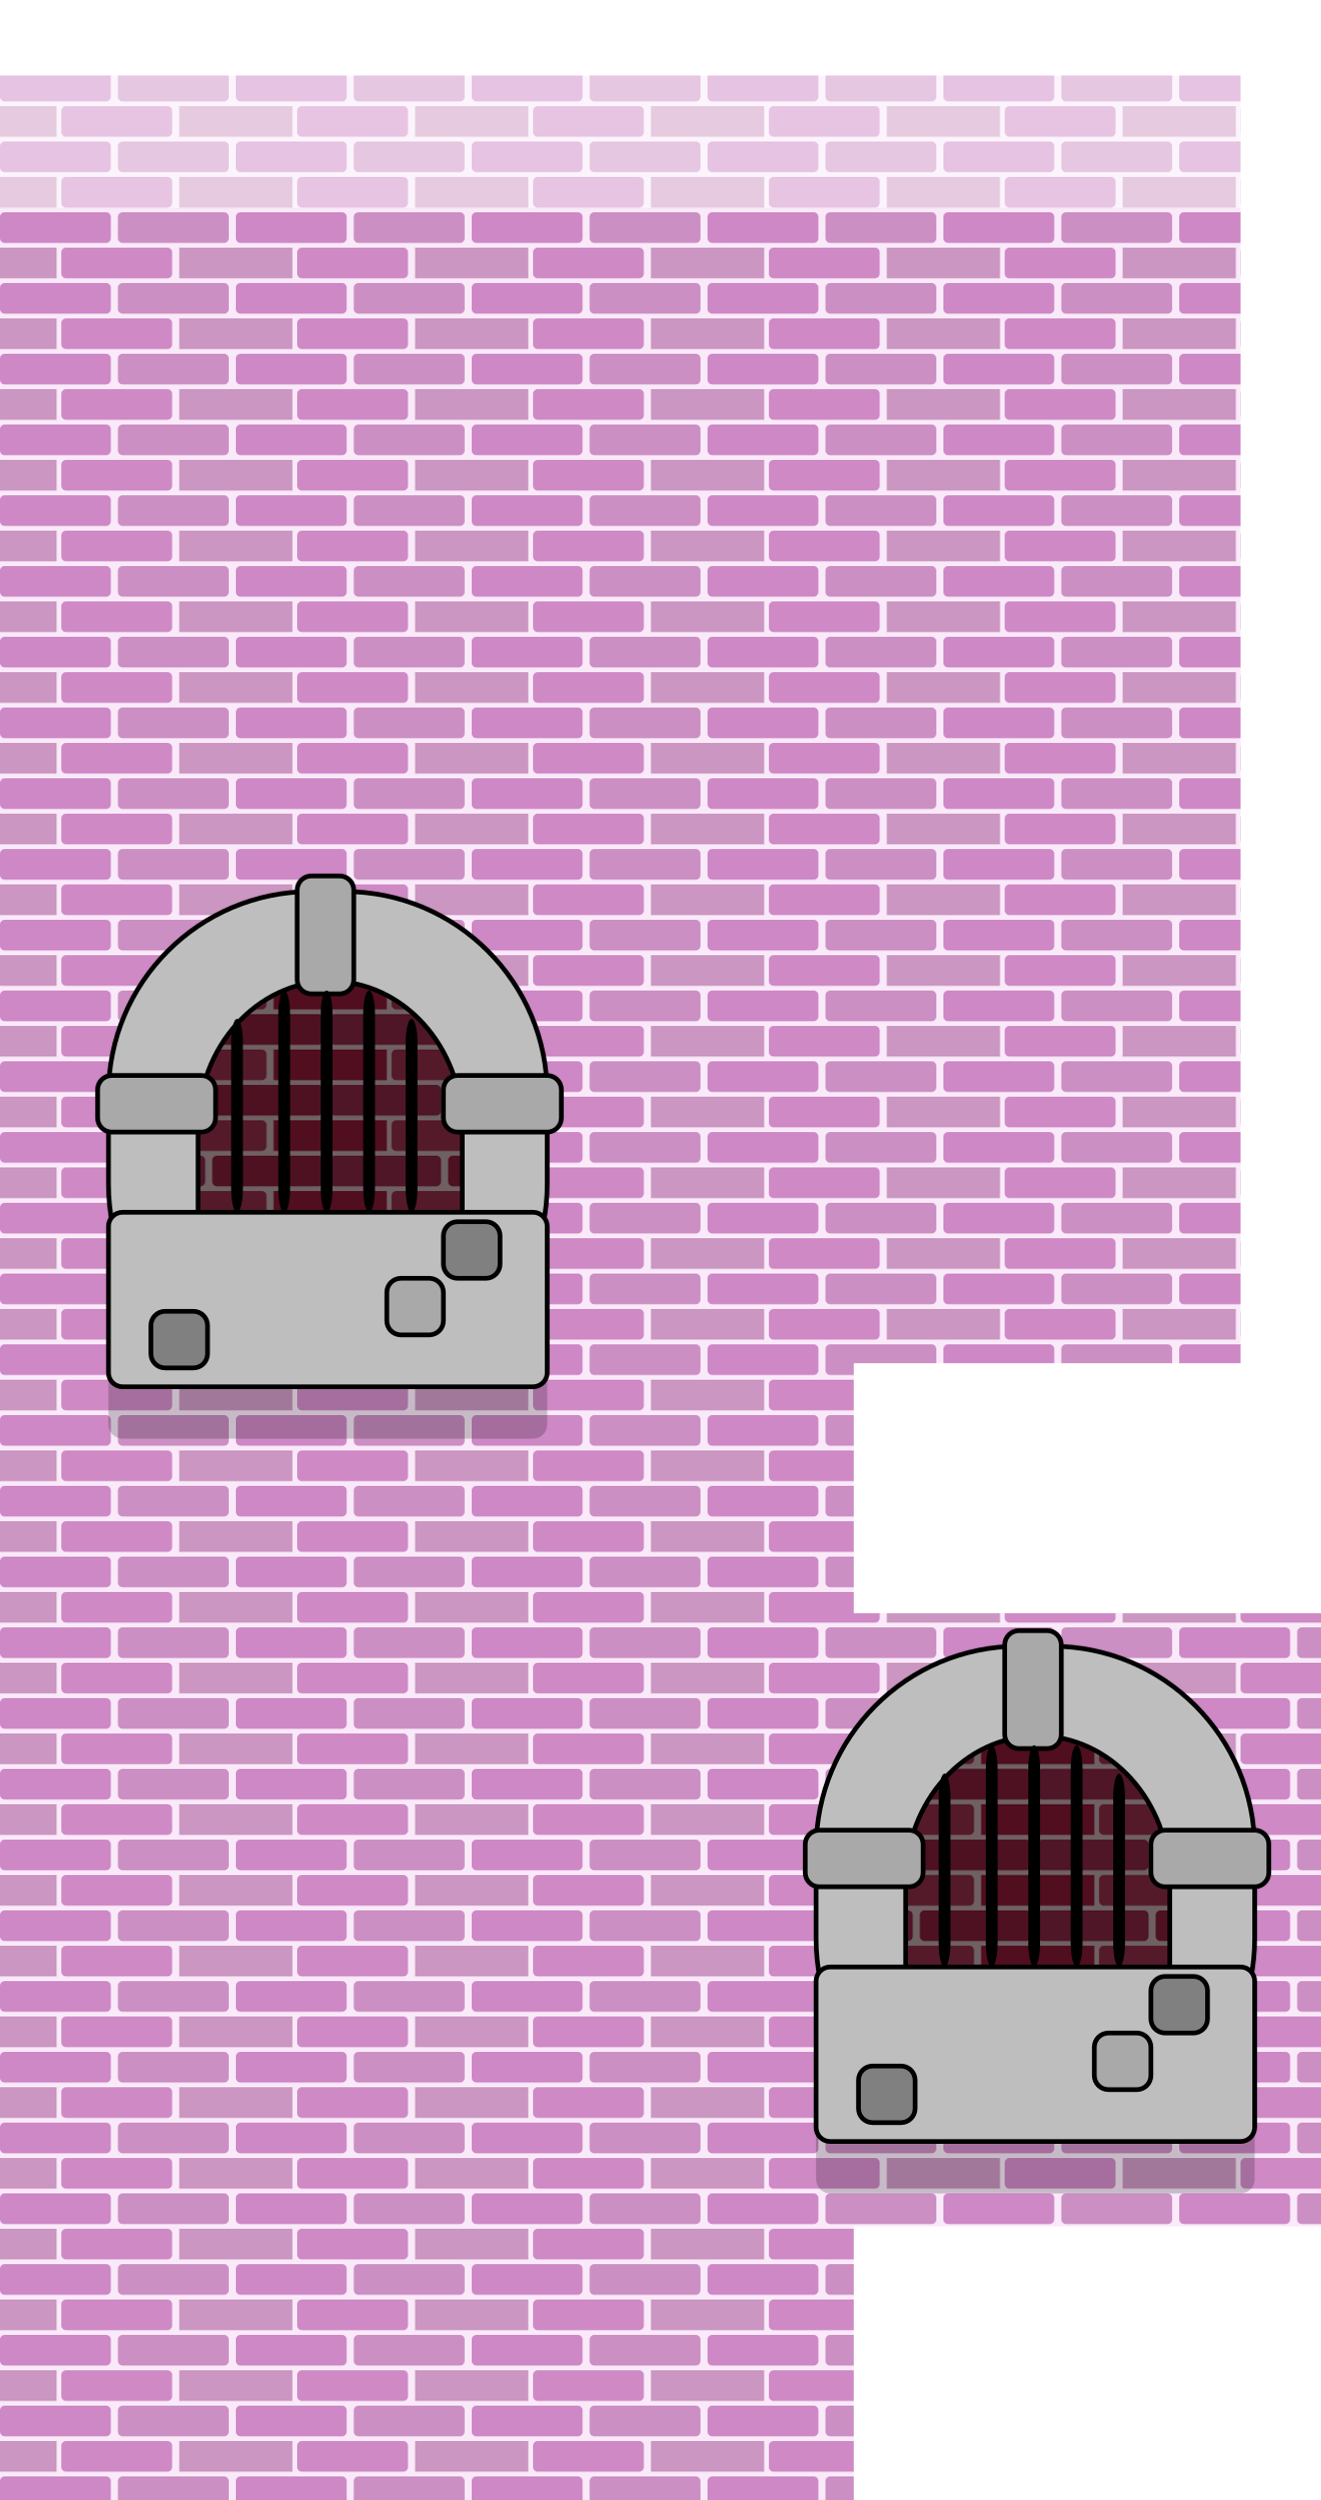
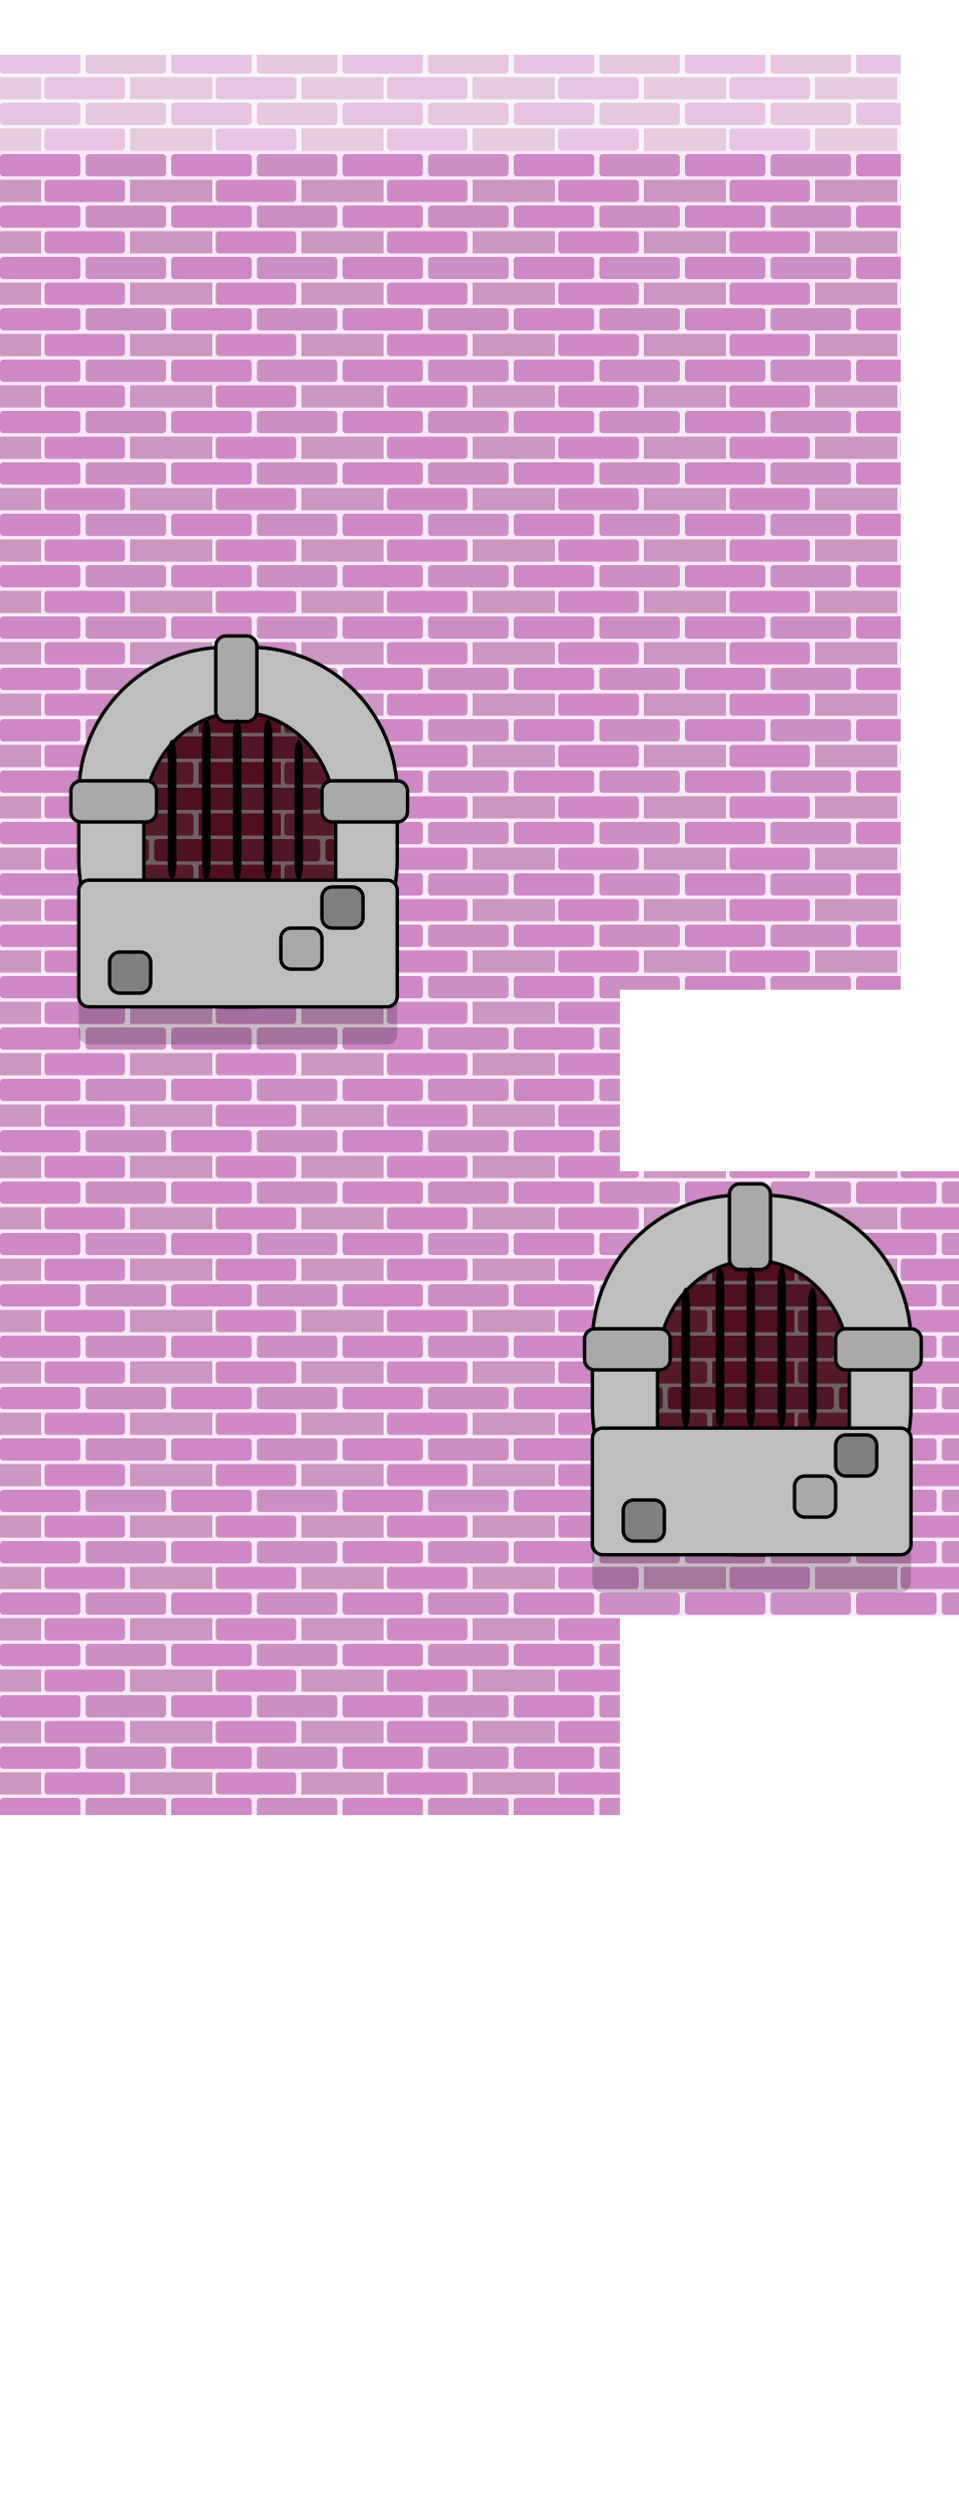
- <svg xmlns="http://www.w3.org/2000/svg" width="280" height="530">
+ <svg xmlns="http://www.w3.org/2000/svg" width="280" height="730">
  <defs>
    <pattern id="redBricks" patternUnits="userSpaceOnUse" x="0" y="0" width="50" height="15">
      <rect width="50" height="15" x="0" y="0" fill="#dcc0c7" />
      <rect width="23.5" height="6.5" x="0" y="0" rx="1" fill="#9d2c4e" />
      <rect width="23.5" height="6.5" x="25" y="0" rx="1" fill="#9c2343" />
      <rect width="12" height="6.5" x="0" y="7.5" fill="#a11d3e" />
      <rect width="23.5" height="6.5" x="13" y="7.5" rx="1" fill="#aa3553" />
      <rect width="12" height="6.5" x="38" y="7.5" fill="#a11d3e" />
    </pattern>
    <pattern id="pinkBricks" patternUnits="userSpaceOnUse" x="0" y="0" width="50" height="15">
      <rect width="323" height="580" x="0" y="0" fill="#f9e9f9" />
      <rect width="23.5" height="6.5" x="0" y="0" rx="1" fill="#ce88c6" />
      <rect width="23.5" height="6.5" x="25" y="0" rx="1" fill="#cc8fc3" />
      <rect width="12" height="6.5" x="0" y="7.5" fill="#cb96c1" />
      <rect width="23.5" height="6.5" x="13" y="7.5" rx="1" fill="#cf8ac6" />
      <rect width="12" height="6.5" x="38" y="7.5" fill="#cb96c1" />
    </pattern>
    <pattern id="my3pattern" patternUnits="userSpaceOnUse" x="0" y="0" width="50" height="15">
      <rect width="50" height="15" x="0" y="0" class="back" fill="lightgrey" />
      <rect width="23.5" height="6.5" x="0" y="0" rx="1" class="brickcolor1" fill="grey" />
      <rect width="23.5" height="6.5" x="25" y="0" rx="1" class="brickcolor2" fill="#717171" />
      <rect width="12" height="6.5" x="0" y="7.5" class="brickcolor4" fill="dimgrey" />
      <rect width="23.5" height="6.5" x="13" y="7.5" rx="1" class="brickcolor3" fill="#808080" />
      <rect width="12" height="6.5" x="38" y="7.5" class="brickcolor4" fill="dimgrey" />
    </pattern>
    <pattern id="windowPattern" patternUnits="userSpaceOnUse" x="20" y="25" width="150" height="160">
      <rect width="93" height="37" x="3" y="83" opacity=".2" rx="3" />
      <rect width="93" height="105" x="3" y="4" fill="#bebebe" rx="43" stroke="black" />
      <rect width="56" height="83" x="22" y="23" rx="31" stroke="black" fill="url(#redBricks)" />
      <rect width="56" height="83" x="22" y="23" rx="31" opacity=".5" />
      <rect width="93" height="37" x="3" y="72" fill="#bebebe" rx="3" stroke="black" />
      <rect width="12" height="25" x="43" y=".7" fill="darkgrey" rx="3" stroke="black" />
      <rect width="25" height="12" x=".7" y="43" fill="darkgrey" rx="3" stroke="black" />
      <rect width="25" height="12" x="74" y="43" fill="darkgrey" rx="3" stroke="black" />
      <rect width="12" height="12" x="74" y="74" fill="grey" rx="3" stroke="black" />
      <rect width="12" height="12" x="62" y="86" fill="darkgrey" rx="3" stroke="black" />
      <rect width="12" height="12" x="12" y="93" fill="grey" rx="3" stroke="black" />
      <rect width="2.5" height="41" x="29" y="31" rx="5" />
      <rect width="2.5" height="47" x="39" y="25" rx="5" />
      <rect width="2.5" height="47" x="48" y="25" rx="5" />
      <rect width="2.5" height="47" x="57" y="25" rx="5" />
      <rect width="2.5" height="41" x="66" y="31" rx="5" />
    </pattern>
  </defs>
  <rect width="263" height="28" x="0" y="16" fill="url(#pinkBricks)" opacity=".5" />
  <rect width="263" height="245" x="0" y="44" fill="url(#pinkBricks)" />
  <rect width="181" height="73" x="0" y="281" fill="url(#pinkBricks)" />
  <rect width="283" height="130" x="0" y="342" fill="url(#pinkBricks)" />
  <rect width="181" height="69" x="0" y="461" fill="url(#pinkBricks)" />
  <rect width="150" height="160" x="150" y="320" fill="url(#windowPattern)" />
  <rect width="150" height="160" x="0" y="160" fill="url(#windowPattern)" />
</svg>
